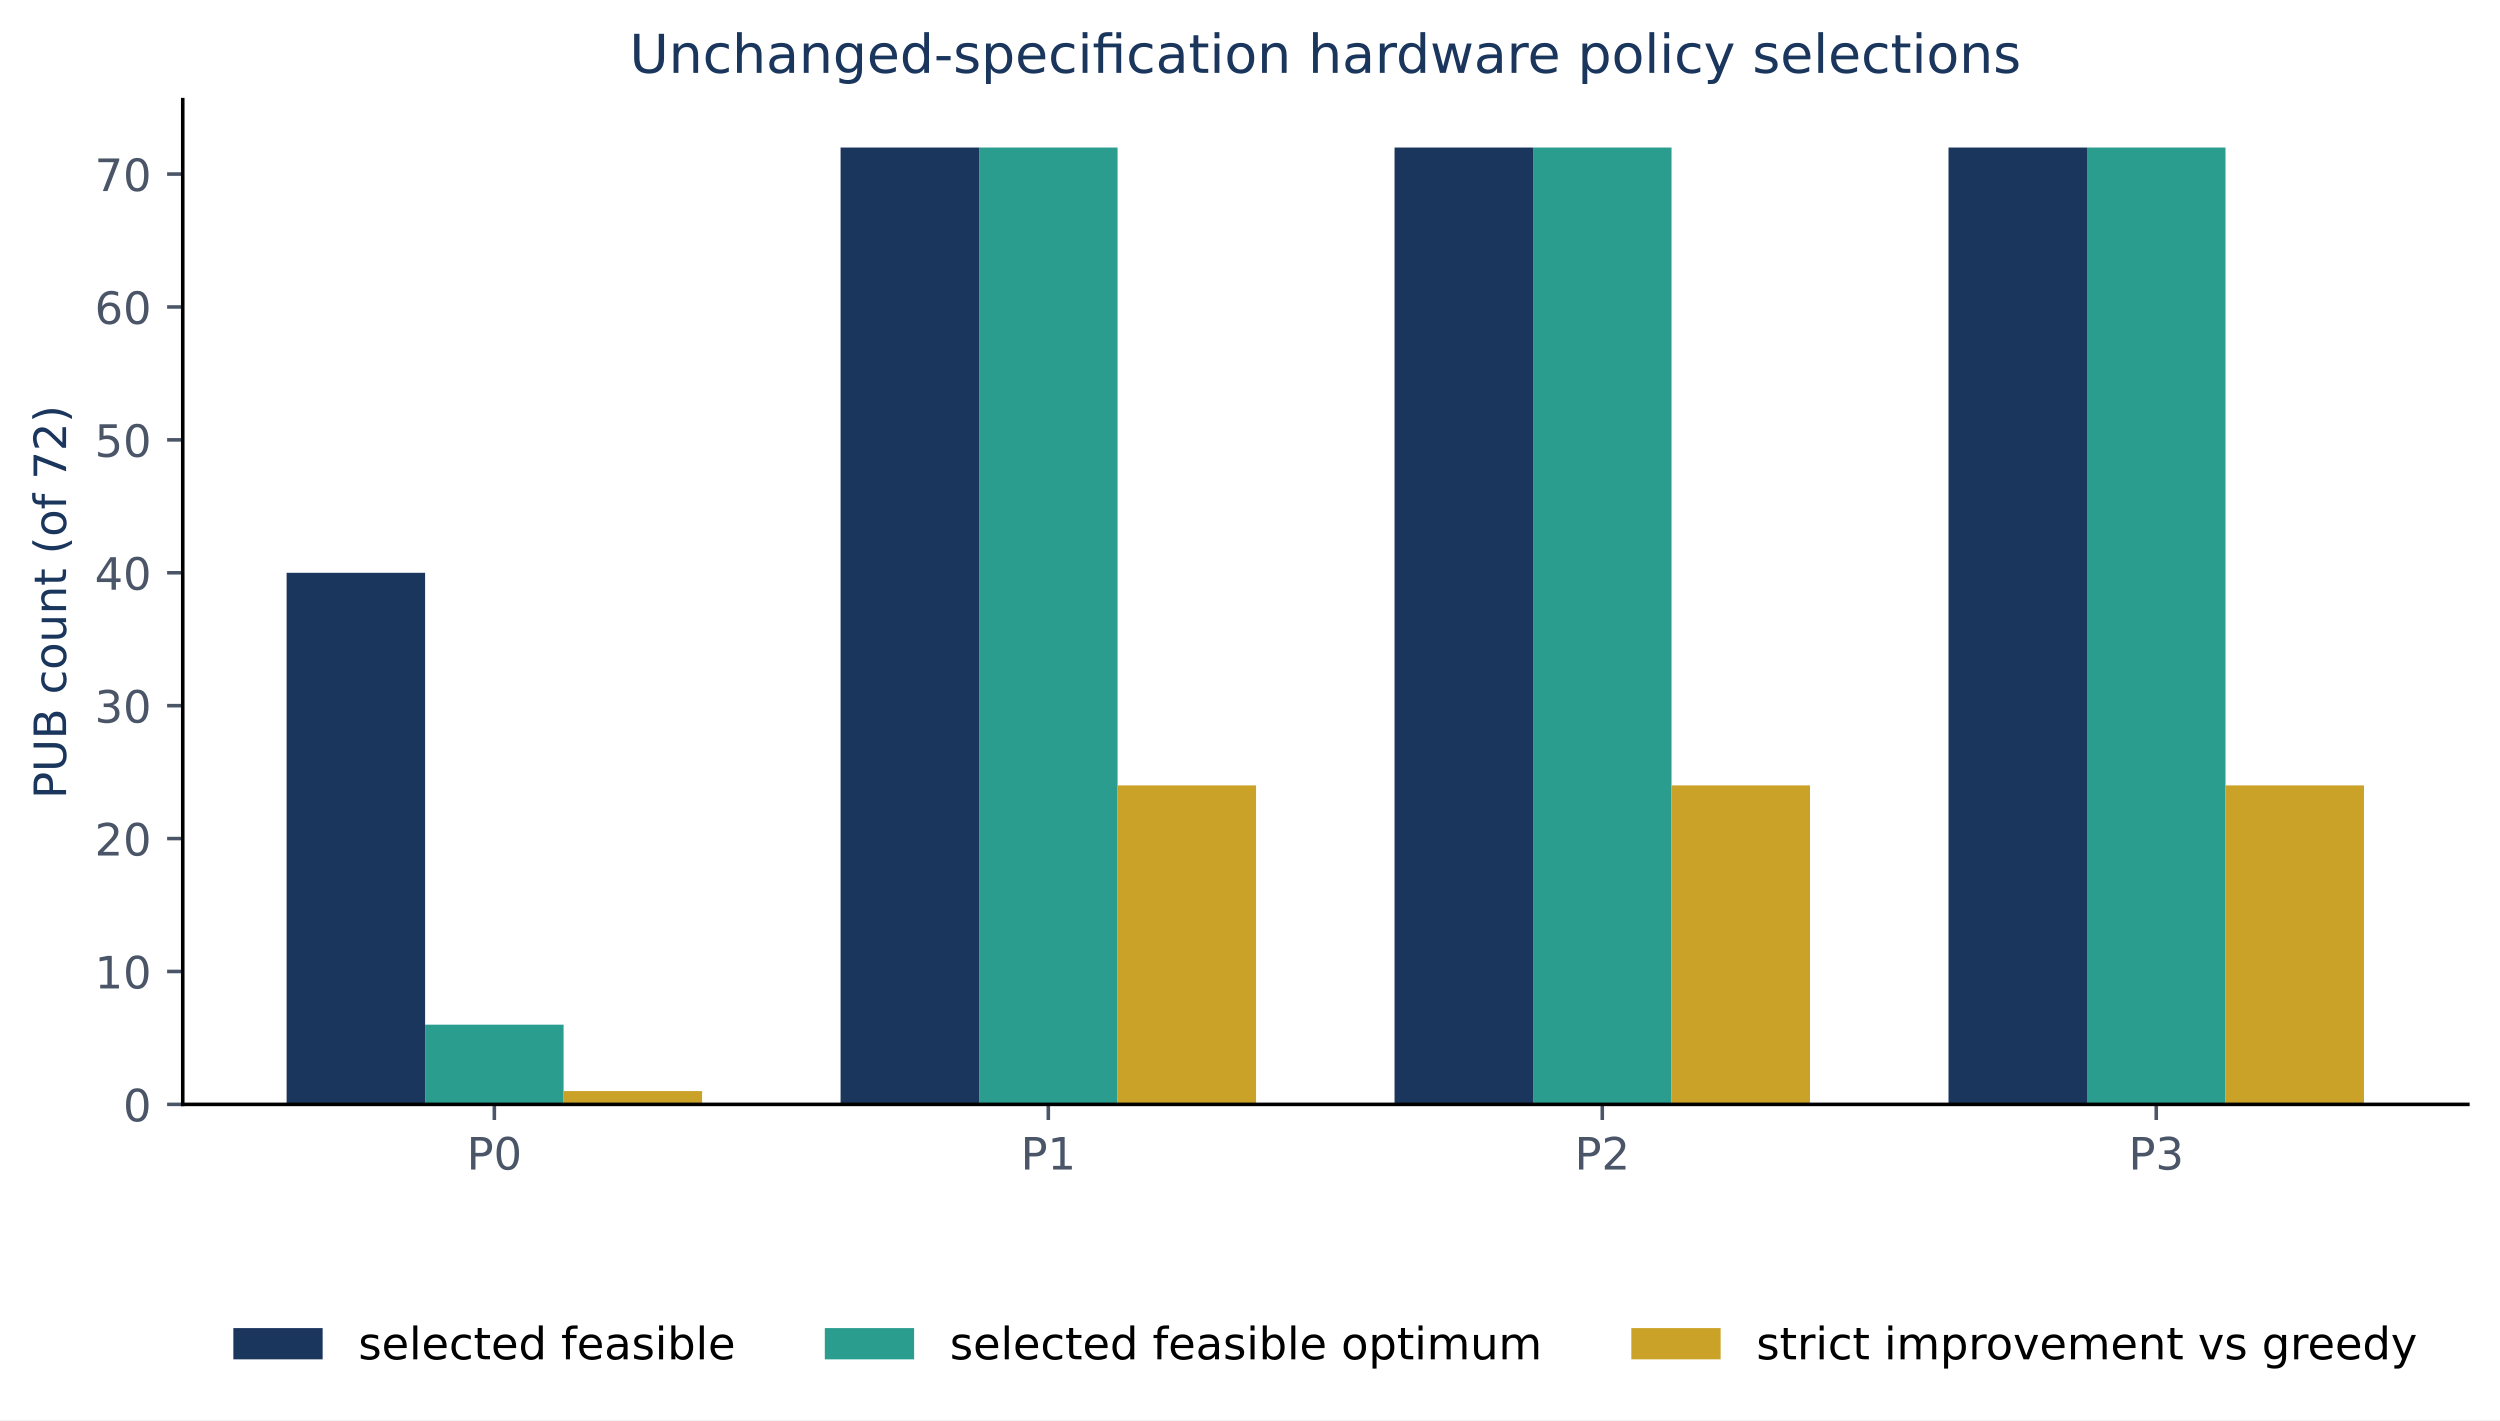
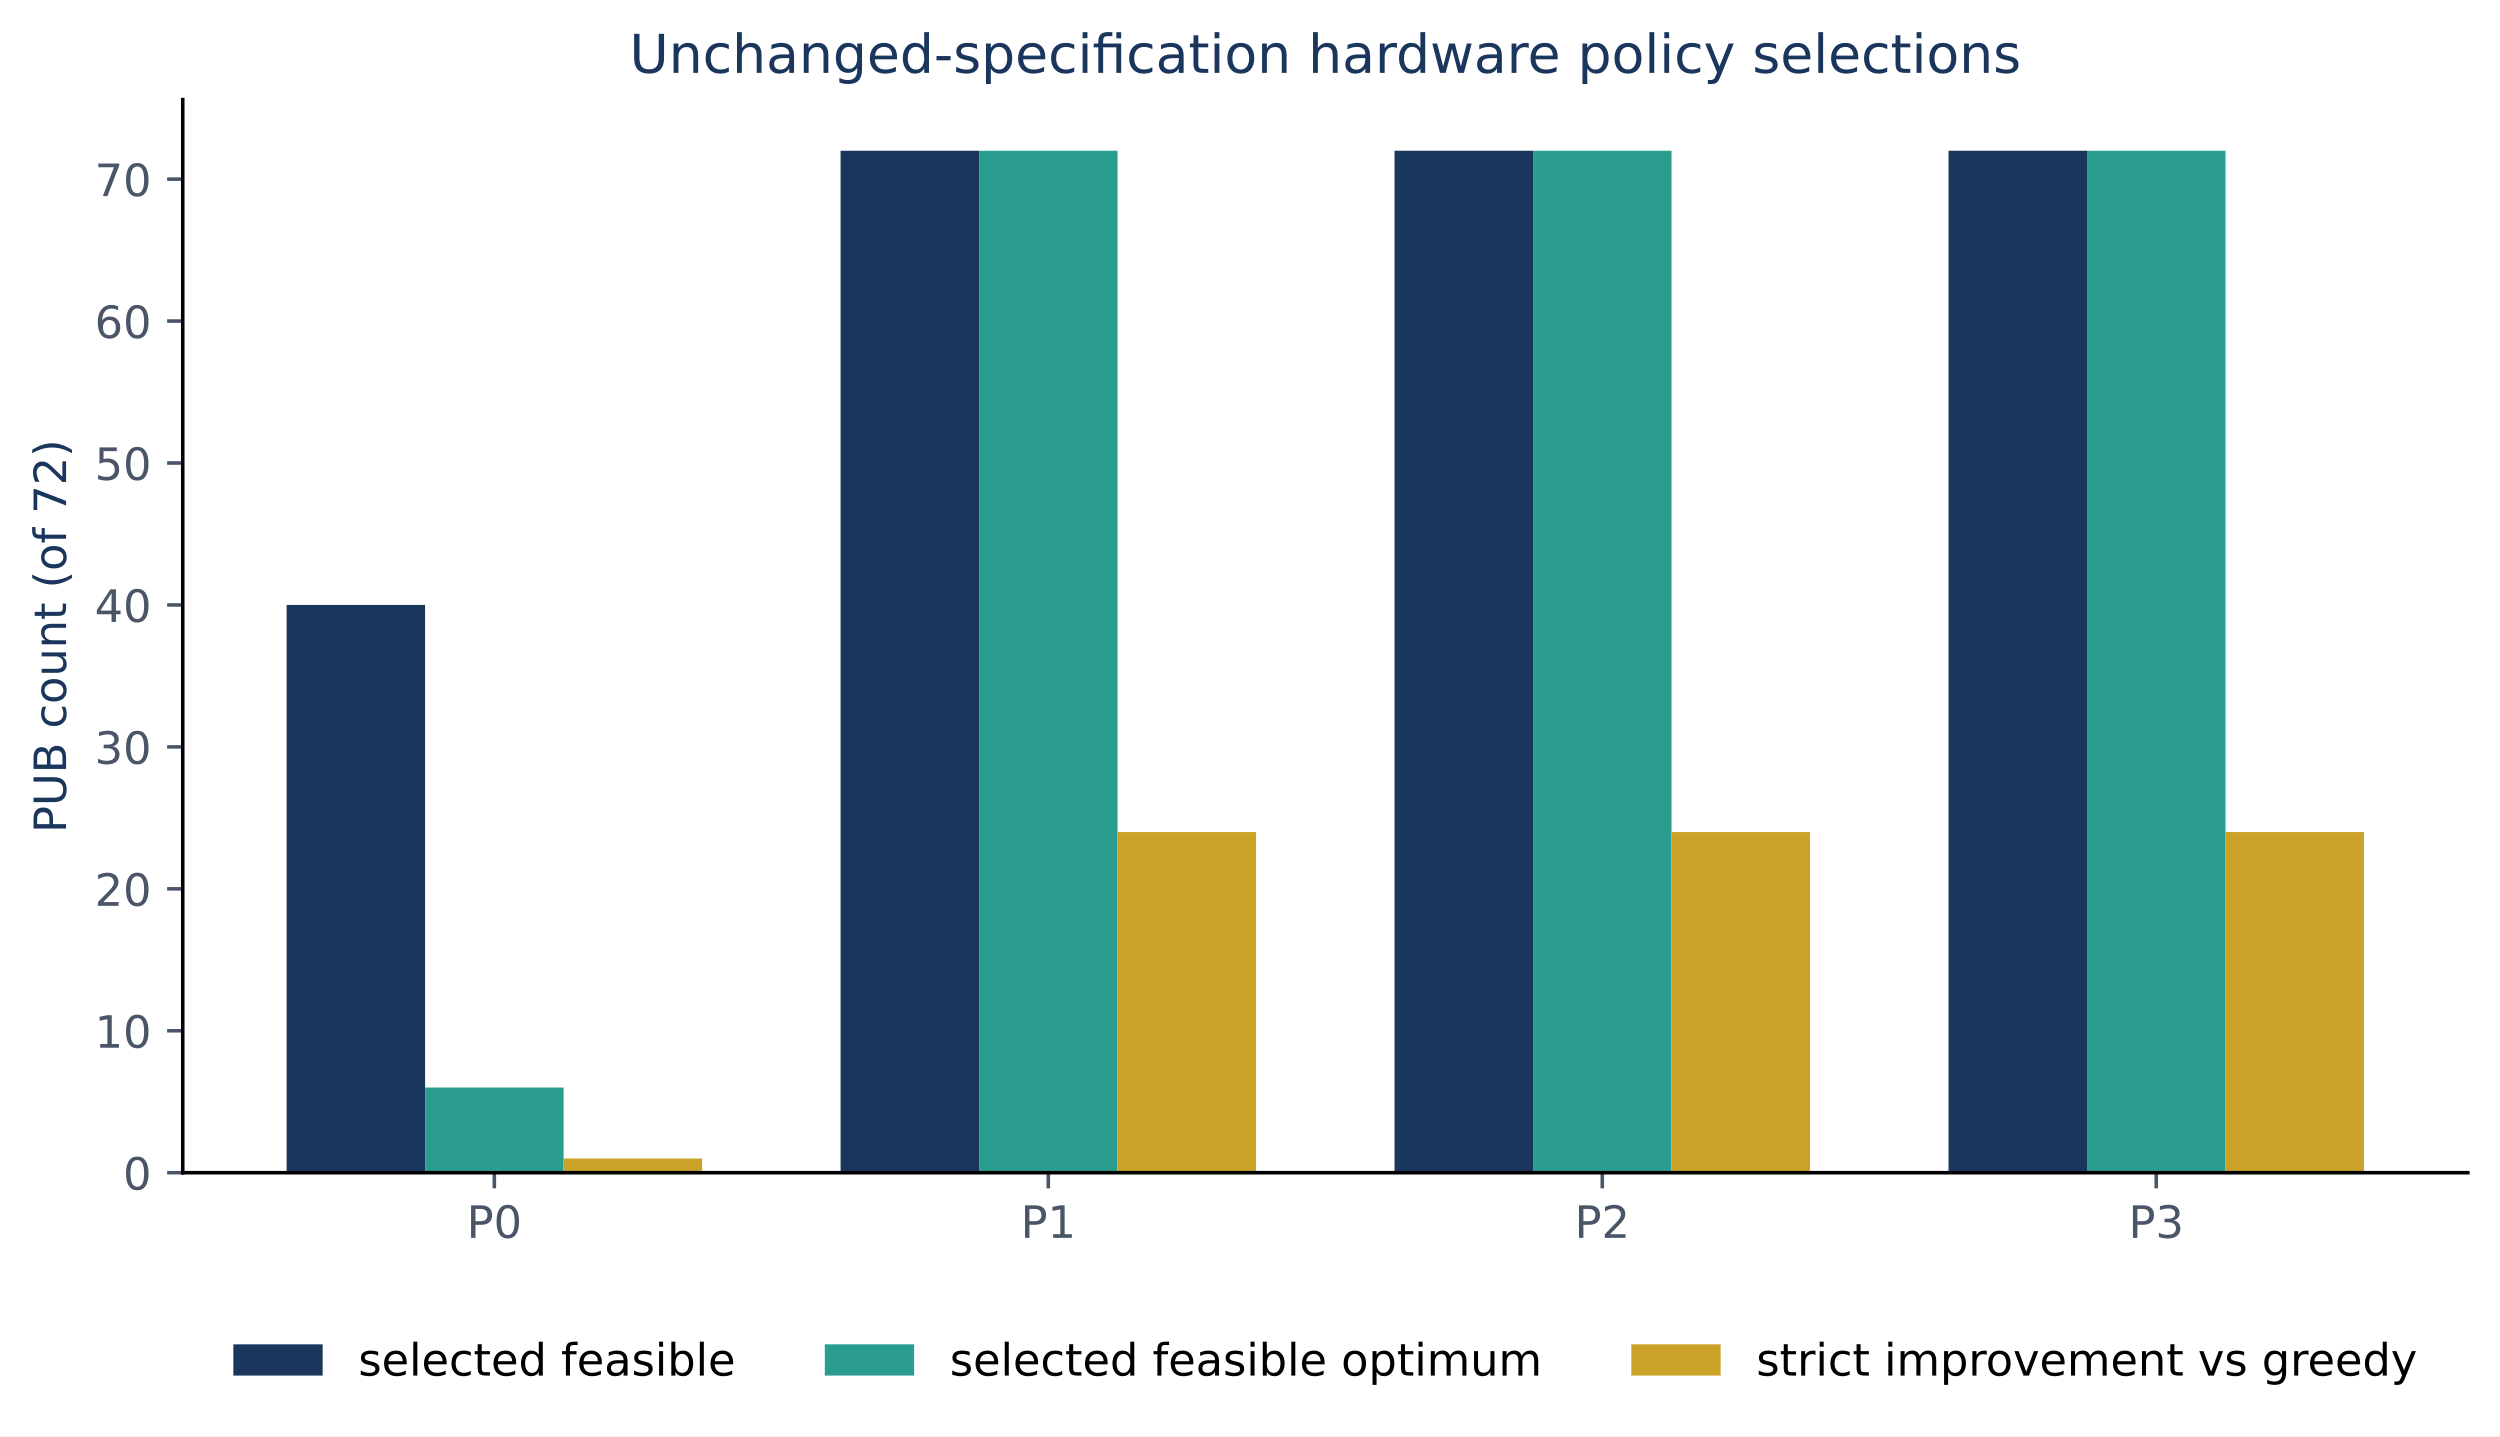
- <svg xmlns="http://www.w3.org/2000/svg" xmlns:xlink="http://www.w3.org/1999/xlink" width="559.888pt" height="318.035pt" viewBox="0 0 559.888 318.035" version="1.1">
+ <svg xmlns="http://www.w3.org/2000/svg" xmlns:xlink="http://www.w3.org/1999/xlink" width="559.888pt" height="321.671pt" viewBox="0 0 559.888 321.671" version="1.1">
  <defs>
    <style type="text/css">*{stroke-linejoin: round; stroke-linecap: butt}</style>
  </defs>
  <g id="figure_1">
    <g id="patch_1">
-       <path d="M 0 318.035  L 559.888 318.035  L 559.888 0  L 0 0  z " style="fill: #ffffff" />
+       <path d="M 0 321.671  L 559.888 321.671  L 559.888 0  L 0 0  z " style="fill: #ffffff" />
    </g>
    <g id="axes_1">
      <g id="patch_2">
-         <path d="M 40.926 247.331  L 552.688 247.331  L 552.688 22.318  L 40.926 22.318  z " style="fill: #ffffff" />
+         <path d="M 40.926 262.633  L 552.688 262.633  L 552.688 22.318  L 40.926 22.318  z " style="fill: #ffffff" />
      </g>
      <g id="patch_3">
-         <path d="M 64.188 247.331  L 95.204 247.331  L 95.204 128.277  L 64.188 128.277  z " clip-path="url(#p7d7e19bcf9)" style="fill: #1b365d" />
+         <path d="M 64.188 262.633  L 95.204 262.633  L 95.204 135.482  L 64.188 135.482  z " clip-path="url(#p3b3f4ccc1f)" style="fill: #1b365d" />
      </g>
      <g id="patch_4">
-         <path d="M 188.251 247.331  L 219.267 247.331  L 219.267 33.033  L 188.251 33.033  z " clip-path="url(#p7d7e19bcf9)" style="fill: #1b365d" />
+         <path d="M 188.251 262.633  L 219.267 262.633  L 219.267 33.762  L 188.251 33.762  z " clip-path="url(#p3b3f4ccc1f)" style="fill: #1b365d" />
      </g>
      <g id="patch_5">
-         <path d="M 312.315 247.331  L 343.331 247.331  L 343.331 33.033  L 312.315 33.033  z " clip-path="url(#p7d7e19bcf9)" style="fill: #1b365d" />
+         <path d="M 312.315 262.633  L 343.331 262.633  L 343.331 33.762  L 312.315 33.762  z " clip-path="url(#p3b3f4ccc1f)" style="fill: #1b365d" />
      </g>
      <g id="patch_6">
-         <path d="M 436.379 247.331  L 467.395 247.331  L 467.395 33.033  L 436.379 33.033  z " clip-path="url(#p7d7e19bcf9)" style="fill: #1b365d" />
+         <path d="M 436.379 262.633  L 467.395 262.633  L 467.395 33.762  L 436.379 33.762  z " clip-path="url(#p3b3f4ccc1f)" style="fill: #1b365d" />
      </g>
      <g id="patch_7">
-         <path d="M 95.204 247.331  L 126.22 247.331  L 126.22 229.473  L 95.204 229.473  z " clip-path="url(#p7d7e19bcf9)" style="fill: #2a9d8f" />
+         <path d="M 95.204 262.633  L 126.22 262.633  L 126.22 243.56  L 95.204 243.56  z " clip-path="url(#p3b3f4ccc1f)" style="fill: #2a9d8f" />
      </g>
      <g id="patch_8">
-         <path d="M 219.267 247.331  L 250.283 247.331  L 250.283 33.033  L 219.267 33.033  z " clip-path="url(#p7d7e19bcf9)" style="fill: #2a9d8f" />
+         <path d="M 219.267 262.633  L 250.283 262.633  L 250.283 33.762  L 219.267 33.762  z " clip-path="url(#p3b3f4ccc1f)" style="fill: #2a9d8f" />
      </g>
      <g id="patch_9">
-         <path d="M 343.331 247.331  L 374.347 247.331  L 374.347 33.033  L 343.331 33.033  z " clip-path="url(#p7d7e19bcf9)" style="fill: #2a9d8f" />
+         <path d="M 343.331 262.633  L 374.347 262.633  L 374.347 33.762  L 343.331 33.762  z " clip-path="url(#p3b3f4ccc1f)" style="fill: #2a9d8f" />
      </g>
      <g id="patch_10">
-         <path d="M 467.395 247.331  L 498.411 247.331  L 498.411 33.033  L 467.395 33.033  z " clip-path="url(#p7d7e19bcf9)" style="fill: #2a9d8f" />
+         <path d="M 467.395 262.633  L 498.411 262.633  L 498.411 33.762  L 467.395 33.762  z " clip-path="url(#p3b3f4ccc1f)" style="fill: #2a9d8f" />
      </g>
      <g id="patch_11">
-         <path d="M 126.22 247.331  L 157.235 247.331  L 157.235 244.355  L 126.22 244.355  z " clip-path="url(#p7d7e19bcf9)" style="fill: #c9a227" />
+         <path d="M 126.22 262.633  L 157.235 262.633  L 157.235 259.454  L 126.22 259.454  z " clip-path="url(#p3b3f4ccc1f)" style="fill: #c9a227" />
      </g>
      <g id="patch_12">
-         <path d="M 250.283 247.331  L 281.299 247.331  L 281.299 175.899  L 250.283 175.899  z " clip-path="url(#p7d7e19bcf9)" style="fill: #c9a227" />
+         <path d="M 250.283 262.633  L 281.299 262.633  L 281.299 186.342  L 250.283 186.342  z " clip-path="url(#p3b3f4ccc1f)" style="fill: #c9a227" />
      </g>
      <g id="patch_13">
-         <path d="M 374.347 247.331  L 405.363 247.331  L 405.363 175.899  L 374.347 175.899  z " clip-path="url(#p7d7e19bcf9)" style="fill: #c9a227" />
+         <path d="M 374.347 262.633  L 405.363 262.633  L 405.363 186.342  L 374.347 186.342  z " clip-path="url(#p3b3f4ccc1f)" style="fill: #c9a227" />
      </g>
      <g id="patch_14">
-         <path d="M 498.411 247.331  L 529.426 247.331  L 529.426 175.899  L 498.411 175.899  z " clip-path="url(#p7d7e19bcf9)" style="fill: #c9a227" />
+         <path d="M 498.411 262.633  L 529.426 262.633  L 529.426 186.342  L 498.411 186.342  z " clip-path="url(#p3b3f4ccc1f)" style="fill: #c9a227" />
      </g>
      <g id="matplotlib.axis_1">
        <g id="xtick_1">
          <g id="line2d_1">
            <defs>
-               <path id="mb09788976a" d="M 0 0  L 0 3.5  " style="stroke: #4a5568; stroke-width: 0.8" />
-             </defs>
-             <g>
-               <use xlink:href="#mb09788976a" x="110.712" y="247.331" style="fill: #4a5568; stroke: #4a5568; stroke-width: 0.8" />
+               <path id="m4dfb97883f" d="M 0 0  L 0 3.5  " style="stroke: #4a5568; stroke-width: 0.8" />
+             </defs>
+             <g>
+               <use xlink:href="#m4dfb97883f" x="110.712" y="262.633" style="fill: #4a5568; stroke: #4a5568; stroke-width: 0.8" />
            </g>
          </g>
          <g id="text_1">
-             <g style="fill: #4a5568" transform="translate(104.5155 261.9291) scale(0.1 -0.1)">
+             <g style="fill: #4a5568" transform="translate(104.5155 277.2306) scale(0.1 -0.1)">
              <defs>
                <path id="DejaVuSans-33" d="M 1259 4147  L 1259 2394  L 2053 2394  Q 2494 2394 2734 2622  Q 2975 2850 2975 3272  Q 2975 3691 2734 3919  Q 2494 4147 2053 4147  L 1259 4147  z M 628 4666  L 2053 4666  Q 2838 4666 3239 4311  Q 3641 3956 3641 3272  Q 3641 2581 3239 2228  Q 2838 1875 2053 1875  L 1259 1875  L 1259 0  L 628 0  L 628 4666  z " transform="scale(0.015625)" />
                <path id="DejaVuSans-13" d="M 2034 4250  Q 1547 4250 1301 3770  Q 1056 3291 1056 2328  Q 1056 1369 1301 889  Q 1547 409 2034 409  Q 2525 409 2770 889  Q 3016 1369 3016 2328  Q 3016 3291 2770 3770  Q 2525 4250 2034 4250  z M 2034 4750  Q 2819 4750 3233 4129  Q 3647 3509 3647 2328  Q 3647 1150 3233 529  Q 2819 -91 2034 -91  Q 1250 -91 836 529  Q 422 1150 422 2328  Q 422 3509 836 4129  Q 1250 4750 2034 4750  z " transform="scale(0.015625)" />
              </defs>
              <use xlink:href="#DejaVuSans-33" />
              <use xlink:href="#DejaVuSans-13" transform="translate(60.29688 0)" />
            </g>
          </g>
        </g>
        <g id="xtick_2">
          <g id="line2d_2">
            <g>
-               <use xlink:href="#mb09788976a" x="234.775" y="247.331" style="fill: #4a5568; stroke: #4a5568; stroke-width: 0.8" />
+               <use xlink:href="#m4dfb97883f" x="234.775" y="262.633" style="fill: #4a5568; stroke: #4a5568; stroke-width: 0.8" />
            </g>
          </g>
          <g id="text_2">
-             <g style="fill: #4a5568" transform="translate(228.5792 261.9291) scale(0.1 -0.1)">
+             <g style="fill: #4a5568" transform="translate(228.5792 277.2306) scale(0.1 -0.1)">
              <defs>
                <path id="DejaVuSans-14" d="M 794 531  L 1825 531  L 1825 4091  L 703 3866  L 703 4441  L 1819 4666  L 2450 4666  L 2450 531  L 3481 531  L 3481 0  L 794 0  L 794 531  z " transform="scale(0.015625)" />
              </defs>
              <use xlink:href="#DejaVuSans-33" />
              <use xlink:href="#DejaVuSans-14" transform="translate(60.29688 0)" />
            </g>
          </g>
        </g>
        <g id="xtick_3">
          <g id="line2d_3">
            <g>
-               <use xlink:href="#mb09788976a" x="358.839" y="247.331" style="fill: #4a5568; stroke: #4a5568; stroke-width: 0.8" />
+               <use xlink:href="#m4dfb97883f" x="358.839" y="262.633" style="fill: #4a5568; stroke: #4a5568; stroke-width: 0.8" />
            </g>
          </g>
          <g id="text_3">
-             <g style="fill: #4a5568" transform="translate(352.6429 261.9291) scale(0.1 -0.1)">
+             <g style="fill: #4a5568" transform="translate(352.6429 277.2306) scale(0.1 -0.1)">
              <defs>
                <path id="DejaVuSans-15" d="M 1228 531  L 3431 531  L 3431 0  L 469 0  L 469 531  Q 828 903 1448 1529  Q 2069 2156 2228 2338  Q 2531 2678 2651 2914  Q 2772 3150 2772 3378  Q 2772 3750 2511 3984  Q 2250 4219 1831 4219  Q 1534 4219 1204 4116  Q 875 4013 500 3803  L 500 4441  Q 881 4594 1212 4672  Q 1544 4750 1819 4750  Q 2544 4750 2975 4387  Q 3406 4025 3406 3419  Q 3406 3131 3298 2873  Q 3191 2616 2906 2266  Q 2828 2175 2409 1742  Q 1991 1309 1228 531  z " transform="scale(0.015625)" />
              </defs>
              <use xlink:href="#DejaVuSans-33" />
              <use xlink:href="#DejaVuSans-15" transform="translate(60.29688 0)" />
            </g>
          </g>
        </g>
        <g id="xtick_4">
          <g id="line2d_4">
            <g>
-               <use xlink:href="#mb09788976a" x="482.903" y="247.331" style="fill: #4a5568; stroke: #4a5568; stroke-width: 0.8" />
+               <use xlink:href="#m4dfb97883f" x="482.903" y="262.633" style="fill: #4a5568; stroke: #4a5568; stroke-width: 0.8" />
            </g>
          </g>
          <g id="text_4">
-             <g style="fill: #4a5568" transform="translate(476.7065 261.9291) scale(0.1 -0.1)">
+             <g style="fill: #4a5568" transform="translate(476.7065 277.2306) scale(0.1 -0.1)">
              <defs>
                <path id="DejaVuSans-16" d="M 2597 2516  Q 3050 2419 3304 2112  Q 3559 1806 3559 1356  Q 3559 666 3084 287  Q 2609 -91 1734 -91  Q 1441 -91 1130 -33  Q 819 25 488 141  L 488 750  Q 750 597 1062 519  Q 1375 441 1716 441  Q 2309 441 2620 675  Q 2931 909 2931 1356  Q 2931 1769 2642 2001  Q 2353 2234 1838 2234  L 1294 2234  L 1294 2753  L 1863 2753  Q 2328 2753 2575 2939  Q 2822 3125 2822 3475  Q 2822 3834 2567 4026  Q 2313 4219 1838 4219  Q 1578 4219 1281 4162  Q 984 4106 628 3988  L 628 4550  Q 988 4650 1302 4700  Q 1616 4750 1894 4750  Q 2613 4750 3031 4423  Q 3450 4097 3450 3541  Q 3450 3153 3228 2886  Q 3006 2619 2597 2516  z " transform="scale(0.015625)" />
              </defs>
              <use xlink:href="#DejaVuSans-33" />
              <use xlink:href="#DejaVuSans-16" transform="translate(60.29688 0)" />
            </g>
          </g>
        </g>
      </g>
      <g id="matplotlib.axis_2">
        <g id="ytick_1">
          <g id="line2d_5">
            <defs>
-               <path id="m27773d54d7" d="M 0 0  L -3.5 0  " style="stroke: #4a5568; stroke-width: 0.8" />
-             </defs>
-             <g>
-               <use xlink:href="#m27773d54d7" x="40.926" y="247.331" style="fill: #4a5568; stroke: #4a5568; stroke-width: 0.8" />
+               <path id="m5e5b167512" d="M 0 0  L -3.5 0  " style="stroke: #4a5568; stroke-width: 0.8" />
+             </defs>
+             <g>
+               <use xlink:href="#m5e5b167512" x="40.926" y="262.633" style="fill: #4a5568; stroke: #4a5568; stroke-width: 0.8" />
            </g>
          </g>
          <g id="text_5">
-             <g style="fill: #4a5568" transform="translate(27.56328 251.1303) scale(0.1 -0.1)">
+             <g style="fill: #4a5568" transform="translate(27.56328 266.4317) scale(0.1 -0.1)">
              <use xlink:href="#DejaVuSans-13" />
            </g>
          </g>
        </g>
        <g id="ytick_2">
          <g id="line2d_6">
            <g>
-               <use xlink:href="#m27773d54d7" x="40.926" y="217.568" style="fill: #4a5568; stroke: #4a5568; stroke-width: 0.8" />
+               <use xlink:href="#m5e5b167512" x="40.926" y="230.845" style="fill: #4a5568; stroke: #4a5568; stroke-width: 0.8" />
            </g>
          </g>
          <g id="text_6">
-             <g style="fill: #4a5568" transform="translate(21.20078 221.3666) scale(0.1 -0.1)">
+             <g style="fill: #4a5568" transform="translate(21.20078 234.6441) scale(0.1 -0.1)">
              <use xlink:href="#DejaVuSans-14" />
              <use xlink:href="#DejaVuSans-13" transform="translate(63.625 0)" />
            </g>
          </g>
        </g>
        <g id="ytick_3">
          <g id="line2d_7">
            <g>
-               <use xlink:href="#m27773d54d7" x="40.926" y="187.804" style="fill: #4a5568; stroke: #4a5568; stroke-width: 0.8" />
+               <use xlink:href="#m5e5b167512" x="40.926" y="199.058" style="fill: #4a5568; stroke: #4a5568; stroke-width: 0.8" />
            </g>
          </g>
          <g id="text_7">
-             <g style="fill: #4a5568" transform="translate(21.20078 191.603) scale(0.1 -0.1)">
+             <g style="fill: #4a5568" transform="translate(21.20078 202.8564) scale(0.1 -0.1)">
              <use xlink:href="#DejaVuSans-15" />
              <use xlink:href="#DejaVuSans-13" transform="translate(63.625 0)" />
            </g>
          </g>
        </g>
        <g id="ytick_4">
          <g id="line2d_8">
            <g>
-               <use xlink:href="#m27773d54d7" x="40.926" y="158.04" style="fill: #4a5568; stroke: #4a5568; stroke-width: 0.8" />
+               <use xlink:href="#m5e5b167512" x="40.926" y="167.27" style="fill: #4a5568; stroke: #4a5568; stroke-width: 0.8" />
            </g>
          </g>
          <g id="text_8">
-             <g style="fill: #4a5568" transform="translate(21.20078 161.8393) scale(0.1 -0.1)">
+             <g style="fill: #4a5568" transform="translate(21.20078 171.0687) scale(0.1 -0.1)">
              <use xlink:href="#DejaVuSans-16" />
              <use xlink:href="#DejaVuSans-13" transform="translate(63.625 0)" />
            </g>
          </g>
        </g>
        <g id="ytick_5">
          <g id="line2d_9">
            <g>
-               <use xlink:href="#m27773d54d7" x="40.926" y="128.277" style="fill: #4a5568; stroke: #4a5568; stroke-width: 0.8" />
+               <use xlink:href="#m5e5b167512" x="40.926" y="135.482" style="fill: #4a5568; stroke: #4a5568; stroke-width: 0.8" />
            </g>
          </g>
          <g id="text_9">
-             <g style="fill: #4a5568" transform="translate(21.20078 132.0756) scale(0.1 -0.1)">
+             <g style="fill: #4a5568" transform="translate(21.20078 139.2811) scale(0.1 -0.1)">
              <defs>
                <path id="DejaVuSans-17" d="M 2419 4116  L 825 1625  L 2419 1625  L 2419 4116  z M 2253 4666  L 3047 4666  L 3047 1625  L 3713 1625  L 3713 1100  L 3047 1100  L 3047 0  L 2419 0  L 2419 1100  L 313 1100  L 313 1709  L 2253 4666  z " transform="scale(0.015625)" />
              </defs>
              <use xlink:href="#DejaVuSans-17" />
              <use xlink:href="#DejaVuSans-13" transform="translate(63.625 0)" />
            </g>
          </g>
        </g>
        <g id="ytick_6">
          <g id="line2d_10">
            <g>
-               <use xlink:href="#m27773d54d7" x="40.926" y="98.513" style="fill: #4a5568; stroke: #4a5568; stroke-width: 0.8" />
+               <use xlink:href="#m5e5b167512" x="40.926" y="103.695" style="fill: #4a5568; stroke: #4a5568; stroke-width: 0.8" />
            </g>
          </g>
          <g id="text_10">
-             <g style="fill: #4a5568" transform="translate(21.20078 102.3119) scale(0.1 -0.1)">
+             <g style="fill: #4a5568" transform="translate(21.20078 107.4934) scale(0.1 -0.1)">
              <defs>
                <path id="DejaVuSans-18" d="M 691 4666  L 3169 4666  L 3169 4134  L 1269 4134  L 1269 2991  Q 1406 3038 1543 3061  Q 1681 3084 1819 3084  Q 2600 3084 3056 2656  Q 3513 2228 3513 1497  Q 3513 744 3044 326  Q 2575 -91 1722 -91  Q 1428 -91 1123 -41  Q 819 9 494 109  L 494 744  Q 775 591 1075 516  Q 1375 441 1709 441  Q 2250 441 2565 725  Q 2881 1009 2881 1497  Q 2881 1984 2565 2268  Q 2250 2553 1709 2553  Q 1456 2553 1204 2497  Q 953 2441 691 2322  L 691 4666  z " transform="scale(0.015625)" />
              </defs>
              <use xlink:href="#DejaVuSans-18" />
              <use xlink:href="#DejaVuSans-13" transform="translate(63.625 0)" />
            </g>
          </g>
        </g>
        <g id="ytick_7">
          <g id="line2d_11">
            <g>
-               <use xlink:href="#m27773d54d7" x="40.926" y="68.749" style="fill: #4a5568; stroke: #4a5568; stroke-width: 0.8" />
+               <use xlink:href="#m5e5b167512" x="40.926" y="71.907" style="fill: #4a5568; stroke: #4a5568; stroke-width: 0.8" />
            </g>
          </g>
          <g id="text_11">
-             <g style="fill: #4a5568" transform="translate(21.20078 72.54828) scale(0.1 -0.1)">
+             <g style="fill: #4a5568" transform="translate(21.20078 75.70572) scale(0.1 -0.1)">
              <defs>
                <path id="DejaVuSans-19" d="M 2113 2584  Q 1688 2584 1439 2293  Q 1191 2003 1191 1497  Q 1191 994 1439 701  Q 1688 409 2113 409  Q 2538 409 2786 701  Q 3034 994 3034 1497  Q 3034 2003 2786 2293  Q 2538 2584 2113 2584  z M 3366 4563  L 3366 3988  Q 3128 4100 2886 4159  Q 2644 4219 2406 4219  Q 1781 4219 1451 3797  Q 1122 3375 1075 2522  Q 1259 2794 1537 2939  Q 1816 3084 2150 3084  Q 2853 3084 3261 2657  Q 3669 2231 3669 1497  Q 3669 778 3244 343  Q 2819 -91 2113 -91  Q 1303 -91 875 529  Q 447 1150 447 2328  Q 447 3434 972 4092  Q 1497 4750 2381 4750  Q 2619 4750 2861 4703  Q 3103 4656 3366 4563  z " transform="scale(0.015625)" />
              </defs>
              <use xlink:href="#DejaVuSans-19" />
              <use xlink:href="#DejaVuSans-13" transform="translate(63.625 0)" />
            </g>
          </g>
        </g>
        <g id="ytick_8">
          <g id="line2d_12">
            <g>
-               <use xlink:href="#m27773d54d7" x="40.926" y="38.986" style="fill: #4a5568; stroke: #4a5568; stroke-width: 0.8" />
+               <use xlink:href="#m5e5b167512" x="40.926" y="40.119" style="fill: #4a5568; stroke: #4a5568; stroke-width: 0.8" />
            </g>
          </g>
          <g id="text_12">
-             <g style="fill: #4a5568" transform="translate(21.20078 42.78461) scale(0.1 -0.1)">
+             <g style="fill: #4a5568" transform="translate(21.20078 43.91805) scale(0.1 -0.1)">
              <defs>
                <path id="DejaVuSans-1a" d="M 525 4666  L 3525 4666  L 3525 4397  L 1831 0  L 1172 0  L 2766 4134  L 525 4134  L 525 4666  z " transform="scale(0.015625)" />
              </defs>
              <use xlink:href="#DejaVuSans-1a" />
              <use xlink:href="#DejaVuSans-13" transform="translate(63.625 0)" />
            </g>
          </g>
        </g>
        <g id="text_13">
-           <g style="fill: #1b365d" transform="translate(14.79844 178.8865) rotate(-90) scale(0.1 -0.1)">
+           <g style="fill: #1b365d" transform="translate(14.79844 186.5372) rotate(-90) scale(0.1 -0.1)">
            <defs>
              <path id="DejaVuSans-38" d="M 556 4666  L 1191 4666  L 1191 1831  Q 1191 1081 1462 751  Q 1734 422 2344 422  Q 2950 422 3222 751  Q 3494 1081 3494 1831  L 3494 4666  L 4128 4666  L 4128 1753  Q 4128 841 3676 375  Q 3225 -91 2344 -91  Q 1459 -91 1007 375  Q 556 841 556 1753  L 556 4666  z " transform="scale(0.015625)" />
              <path id="DejaVuSans-25" d="M 1259 2228  L 1259 519  L 2272 519  Q 2781 519 3026 730  Q 3272 941 3272 1375  Q 3272 1813 3026 2020  Q 2781 2228 2272 2228  L 1259 2228  z M 1259 4147  L 1259 2741  L 2194 2741  Q 2656 2741 2882 2914  Q 3109 3088 3109 3444  Q 3109 3797 2882 3972  Q 2656 4147 2194 4147  L 1259 4147  z M 628 4666  L 2241 4666  Q 2963 4666 3353 4366  Q 3744 4066 3744 3513  Q 3744 3084 3544 2831  Q 3344 2578 2956 2516  Q 3422 2416 3680 2098  Q 3938 1781 3938 1306  Q 3938 681 3513 340  Q 3088 0 2303 0  L 628 0  L 628 4666  z " transform="scale(0.015625)" />
              <path id="DejaVuSans-3" transform="scale(0.015625)" />
              <path id="DejaVuSans-46" d="M 3122 3366  L 3122 2828  Q 2878 2963 2633 3030  Q 2388 3097 2138 3097  Q 1578 3097 1268 2742  Q 959 2388 959 1747  Q 959 1106 1268 751  Q 1578 397 2138 397  Q 2388 397 2633 464  Q 2878 531 3122 666  L 3122 134  Q 2881 22 2623 -34  Q 2366 -91 2075 -91  Q 1284 -91 818 406  Q 353 903 353 1747  Q 353 2603 823 3093  Q 1294 3584 2113 3584  Q 2378 3584 2631 3529  Q 2884 3475 3122 3366  z " transform="scale(0.015625)" />
              <path id="DejaVuSans-52" d="M 1959 3097  Q 1497 3097 1228 2736  Q 959 2375 959 1747  Q 959 1119 1226 758  Q 1494 397 1959 397  Q 2419 397 2687 759  Q 2956 1122 2956 1747  Q 2956 2369 2687 2733  Q 2419 3097 1959 3097  z M 1959 3584  Q 2709 3584 3137 3096  Q 3566 2609 3566 1747  Q 3566 888 3137 398  Q 2709 -91 1959 -91  Q 1206 -91 779 398  Q 353 888 353 1747  Q 353 2609 779 3096  Q 1206 3584 1959 3584  z " transform="scale(0.015625)" />
              <path id="DejaVuSans-58" d="M 544 1381  L 544 3500  L 1119 3500  L 1119 1403  Q 1119 906 1312 657  Q 1506 409 1894 409  Q 2359 409 2629 706  Q 2900 1003 2900 1516  L 2900 3500  L 3475 3500  L 3475 0  L 2900 0  L 2900 538  Q 2691 219 2414 64  Q 2138 -91 1772 -91  Q 1169 -91 856 284  Q 544 659 544 1381  z M 1991 3584  L 1991 3584  z " transform="scale(0.015625)" />
              <path id="DejaVuSans-51" d="M 3513 2113  L 3513 0  L 2938 0  L 2938 2094  Q 2938 2591 2744 2837  Q 2550 3084 2163 3084  Q 1697 3084 1428 2787  Q 1159 2491 1159 1978  L 1159 0  L 581 0  L 581 3500  L 1159 3500  L 1159 2956  Q 1366 3272 1645 3428  Q 1925 3584 2291 3584  Q 2894 3584 3203 3211  Q 3513 2838 3513 2113  z " transform="scale(0.015625)" />
              <path id="DejaVuSans-57" d="M 1172 4494  L 1172 3500  L 2356 3500  L 2356 3053  L 1172 3053  L 1172 1153  Q 1172 725 1289 603  Q 1406 481 1766 481  L 2356 481  L 2356 0  L 1766 0  Q 1100 0 847 248  Q 594 497 594 1153  L 594 3053  L 172 3053  L 172 3500  L 594 3500  L 594 4494  L 1172 4494  z " transform="scale(0.015625)" />
              <path id="DejaVuSans-b" d="M 1984 4856  Q 1566 4138 1362 3434  Q 1159 2731 1159 2009  Q 1159 1288 1364 580  Q 1569 -128 1984 -844  L 1484 -844  Q 1016 -109 783 600  Q 550 1309 550 2009  Q 550 2706 781 3412  Q 1013 4119 1484 4856  L 1984 4856  z " transform="scale(0.015625)" />
              <path id="DejaVuSans-49" d="M 2375 4863  L 2375 4384  L 1825 4384  Q 1516 4384 1395 4259  Q 1275 4134 1275 3809  L 1275 3500  L 2222 3500  L 2222 3053  L 1275 3053  L 1275 0  L 697 0  L 697 3053  L 147 3053  L 147 3500  L 697 3500  L 697 3744  Q 697 4328 969 4595  Q 1241 4863 1831 4863  L 2375 4863  z " transform="scale(0.015625)" />
              <path id="DejaVuSans-c" d="M 513 4856  L 1013 4856  Q 1481 4119 1714 3412  Q 1947 2706 1947 2009  Q 1947 1309 1714 600  Q 1481 -109 1013 -844  L 513 -844  Q 928 -128 1133 580  Q 1338 1288 1338 2009  Q 1338 2731 1133 3434  Q 928 4138 513 4856  z " transform="scale(0.015625)" />
            </defs>
            <use xlink:href="#DejaVuSans-33" />
            <use xlink:href="#DejaVuSans-38" transform="translate(60.29688 0)" />
            <use xlink:href="#DejaVuSans-25" transform="translate(133.4844 0)" />
            <use xlink:href="#DejaVuSans-3" transform="translate(202.0938 0)" />
            <use xlink:href="#DejaVuSans-46" transform="translate(233.875 0)" />
            <use xlink:href="#DejaVuSans-52" transform="translate(288.8594 0)" />
            <use xlink:href="#DejaVuSans-58" transform="translate(350.0469 0)" />
            <use xlink:href="#DejaVuSans-51" transform="translate(413.4219 0)" />
            <use xlink:href="#DejaVuSans-57" transform="translate(476.7969 0)" />
            <use xlink:href="#DejaVuSans-3" transform="translate(516 0)" />
            <use xlink:href="#DejaVuSans-b" transform="translate(547.7812 0)" />
            <use xlink:href="#DejaVuSans-52" transform="translate(586.7969 0)" />
            <use xlink:href="#DejaVuSans-49" transform="translate(647.9844 0)" />
            <use xlink:href="#DejaVuSans-3" transform="translate(683.1875 0)" />
            <use xlink:href="#DejaVuSans-1a" transform="translate(714.9688 0)" />
            <use xlink:href="#DejaVuSans-15" transform="translate(778.5938 0)" />
            <use xlink:href="#DejaVuSans-c" transform="translate(842.2188 0)" />
          </g>
        </g>
      </g>
      <g id="patch_15">
-         <path d="M 40.926 247.331  L 40.926 22.318  " style="fill: none; stroke: #000000; stroke-width: 0.8; stroke-linejoin: miter; stroke-linecap: square" />
+         <path d="M 40.926 262.633  L 40.926 22.318  " style="fill: none; stroke: #000000; stroke-width: 0.8; stroke-linejoin: miter; stroke-linecap: square" />
      </g>
      <g id="patch_16">
-         <path d="M 40.926 247.331  L 552.688 247.331  " style="fill: none; stroke: #000000; stroke-width: 0.8; stroke-linejoin: miter; stroke-linecap: square" />
+         <path d="M 40.926 262.633  L 552.688 262.633  " style="fill: none; stroke: #000000; stroke-width: 0.8; stroke-linejoin: miter; stroke-linecap: square" />
      </g>
      <g id="text_14">
        <g style="fill: #1b365d" transform="translate(140.9787 16.31812) scale(0.12 -0.12)">
          <defs>
            <path id="DejaVuSans-4b" d="M 3513 2113  L 3513 0  L 2938 0  L 2938 2094  Q 2938 2591 2744 2837  Q 2550 3084 2163 3084  Q 1697 3084 1428 2787  Q 1159 2491 1159 1978  L 1159 0  L 581 0  L 581 4863  L 1159 4863  L 1159 2956  Q 1366 3272 1645 3428  Q 1925 3584 2291 3584  Q 2894 3584 3203 3211  Q 3513 2838 3513 2113  z " transform="scale(0.015625)" />
            <path id="DejaVuSans-44" d="M 2194 1759  Q 1497 1759 1228 1600  Q 959 1441 959 1056  Q 959 750 1161 570  Q 1363 391 1709 391  Q 2188 391 2477 730  Q 2766 1069 2766 1631  L 2766 1759  L 2194 1759  z M 3341 1997  L 3341 0  L 2766 0  L 2766 531  Q 2569 213 2275 61  Q 1981 -91 1556 -91  Q 1019 -91 701 211  Q 384 513 384 1019  Q 384 1609 779 1909  Q 1175 2209 1959 2209  L 2766 2209  L 2766 2266  Q 2766 2663 2505 2880  Q 2244 3097 1772 3097  Q 1472 3097 1187 3025  Q 903 2953 641 2809  L 641 3341  Q 956 3463 1253 3523  Q 1550 3584 1831 3584  Q 2591 3584 2966 3190  Q 3341 2797 3341 1997  z " transform="scale(0.015625)" />
            <path id="DejaVuSans-4a" d="M 2906 1791  Q 2906 2416 2648 2759  Q 2391 3103 1925 3103  Q 1463 3103 1205 2759  Q 947 2416 947 1791  Q 947 1169 1205 825  Q 1463 481 1925 481  Q 2391 481 2648 825  Q 2906 1169 2906 1791  z M 3481 434  Q 3481 -459 3084 -895  Q 2688 -1331 1869 -1331  Q 1566 -1331 1297 -1286  Q 1028 -1241 775 -1147  L 775 -588  Q 1028 -725 1275 -790  Q 1522 -856 1778 -856  Q 2344 -856 2625 -561  Q 2906 -266 2906 331  L 2906 616  Q 2728 306 2450 153  Q 2172 0 1784 0  Q 1141 0 747 490  Q 353 981 353 1791  Q 353 2603 747 3093  Q 1141 3584 1784 3584  Q 2172 3584 2450 3431  Q 2728 3278 2906 2969  L 2906 3500  L 3481 3500  L 3481 434  z " transform="scale(0.015625)" />
            <path id="DejaVuSans-48" d="M 3597 1894  L 3597 1613  L 953 1613  Q 991 1019 1311 708  Q 1631 397 2203 397  Q 2534 397 2845 478  Q 3156 559 3463 722  L 3463 178  Q 3153 47 2828 -22  Q 2503 -91 2169 -91  Q 1331 -91 842 396  Q 353 884 353 1716  Q 353 2575 817 3079  Q 1281 3584 2069 3584  Q 2775 3584 3186 3129  Q 3597 2675 3597 1894  z M 3022 2063  Q 3016 2534 2758 2815  Q 2500 3097 2075 3097  Q 1594 3097 1305 2825  Q 1016 2553 972 2059  L 3022 2063  z " transform="scale(0.015625)" />
            <path id="DejaVuSans-47" d="M 2906 2969  L 2906 4863  L 3481 4863  L 3481 0  L 2906 0  L 2906 525  Q 2725 213 2448 61  Q 2172 -91 1784 -91  Q 1150 -91 751 415  Q 353 922 353 1747  Q 353 2572 751 3078  Q 1150 3584 1784 3584  Q 2172 3584 2448 3432  Q 2725 3281 2906 2969  z M 947 1747  Q 947 1113 1208 752  Q 1469 391 1925 391  Q 2381 391 2643 752  Q 2906 1113 2906 1747  Q 2906 2381 2643 2742  Q 2381 3103 1925 3103  Q 1469 3103 1208 2742  Q 947 2381 947 1747  z " transform="scale(0.015625)" />
            <path id="DejaVuSans-10" d="M 313 2009  L 1997 2009  L 1997 1497  L 313 1497  L 313 2009  z " transform="scale(0.015625)" />
            <path id="DejaVuSans-56" d="M 2834 3397  L 2834 2853  Q 2591 2978 2328 3040  Q 2066 3103 1784 3103  Q 1356 3103 1142 2972  Q 928 2841 928 2578  Q 928 2378 1081 2264  Q 1234 2150 1697 2047  L 1894 2003  Q 2506 1872 2764 1633  Q 3022 1394 3022 966  Q 3022 478 2636 193  Q 2250 -91 1575 -91  Q 1294 -91 989 -36  Q 684 19 347 128  L 347 722  Q 666 556 975 473  Q 1284 391 1588 391  Q 1994 391 2212 530  Q 2431 669 2431 922  Q 2431 1156 2273 1281  Q 2116 1406 1581 1522  L 1381 1569  Q 847 1681 609 1914  Q 372 2147 372 2553  Q 372 3047 722 3315  Q 1072 3584 1716 3584  Q 2034 3584 2315 3537  Q 2597 3491 2834 3397  z " transform="scale(0.015625)" />
            <path id="DejaVuSans-53" d="M 1159 525  L 1159 -1331  L 581 -1331  L 581 3500  L 1159 3500  L 1159 2969  Q 1341 3281 1617 3432  Q 1894 3584 2278 3584  Q 2916 3584 3314 3078  Q 3713 2572 3713 1747  Q 3713 922 3314 415  Q 2916 -91 2278 -91  Q 1894 -91 1617 61  Q 1341 213 1159 525  z M 3116 1747  Q 3116 2381 2855 2742  Q 2594 3103 2138 3103  Q 1681 3103 1420 2742  Q 1159 2381 1159 1747  Q 1159 1113 1420 752  Q 1681 391 2138 391  Q 2594 391 2855 752  Q 3116 1113 3116 1747  z " transform="scale(0.015625)" />
            <path id="DejaVuSans-4c" d="M 603 3500  L 1178 3500  L 1178 0  L 603 0  L 603 3500  z M 603 4863  L 1178 4863  L 1178 4134  L 603 4134  L 603 4863  z " transform="scale(0.015625)" />
            <path id="DejaVuSans-13af" d="M 3431 3500  L 3431 0  L 2853 0  L 2853 3053  L 1275 3053  L 1275 0  L 697 0  L 697 3053  L 147 3053  L 147 3500  L 697 3500  L 697 3744  Q 697 4316 967 4589  Q 1238 4863 1797 4863  L 2375 4863  L 2375 4384  L 1825 4384  Q 1516 4384 1395 4259  Q 1275 4134 1275 3809  L 1275 3500  L 3431 3500  z M 2853 4856  L 3431 4856  L 3431 4128  L 2853 4128  L 2853 4856  z " transform="scale(0.015625)" />
            <path id="DejaVuSans-55" d="M 2631 2963  Q 2534 3019 2420 3045  Q 2306 3072 2169 3072  Q 1681 3072 1420 2755  Q 1159 2438 1159 1844  L 1159 0  L 581 0  L 581 3500  L 1159 3500  L 1159 2956  Q 1341 3275 1631 3429  Q 1922 3584 2338 3584  Q 2397 3584 2469 3576  Q 2541 3569 2628 3553  L 2631 2963  z " transform="scale(0.015625)" />
            <path id="DejaVuSans-5a" d="M 269 3500  L 844 3500  L 1563 769  L 2278 3500  L 2956 3500  L 3675 769  L 4391 3500  L 4966 3500  L 4050 0  L 3372 0  L 2619 2869  L 1863 0  L 1184 0  L 269 3500  z " transform="scale(0.015625)" />
            <path id="DejaVuSans-4f" d="M 603 4863  L 1178 4863  L 1178 0  L 603 0  L 603 4863  z " transform="scale(0.015625)" />
            <path id="DejaVuSans-5c" d="M 2059 -325  Q 1816 -950 1584 -1140  Q 1353 -1331 966 -1331  L 506 -1331  L 506 -850  L 844 -850  Q 1081 -850 1212 -737  Q 1344 -625 1503 -206  L 1606 56  L 191 3500  L 800 3500  L 1894 763  L 2988 3500  L 3597 3500  L 2059 -325  z " transform="scale(0.015625)" />
          </defs>
          <use xlink:href="#DejaVuSans-38" />
          <use xlink:href="#DejaVuSans-51" transform="translate(73.1875 0)" />
          <use xlink:href="#DejaVuSans-46" transform="translate(136.5625 0)" />
          <use xlink:href="#DejaVuSans-4b" transform="translate(191.5469 0)" />
          <use xlink:href="#DejaVuSans-44" transform="translate(254.9219 0)" />
          <use xlink:href="#DejaVuSans-51" transform="translate(316.2031 0)" />
          <use xlink:href="#DejaVuSans-4a" transform="translate(379.5781 0)" />
          <use xlink:href="#DejaVuSans-48" transform="translate(443.0625 0)" />
          <use xlink:href="#DejaVuSans-47" transform="translate(504.5938 0)" />
          <use xlink:href="#DejaVuSans-10" transform="translate(568.0781 0)" />
          <use xlink:href="#DejaVuSans-56" transform="translate(604.1562 0)" />
          <use xlink:href="#DejaVuSans-53" transform="translate(656.25 0)" />
          <use xlink:href="#DejaVuSans-48" transform="translate(719.7344 0)" />
          <use xlink:href="#DejaVuSans-46" transform="translate(781.2656 0)" />
          <use xlink:href="#DejaVuSans-4c" transform="translate(836.25 0)" />
          <use xlink:href="#DejaVuSans-13af" transform="translate(864.0312 0)" />
          <use xlink:href="#DejaVuSans-46" transform="translate(927.0156 0)" />
          <use xlink:href="#DejaVuSans-44" transform="translate(982 0)" />
          <use xlink:href="#DejaVuSans-57" transform="translate(1043.281 0)" />
          <use xlink:href="#DejaVuSans-4c" transform="translate(1082.484 0)" />
          <use xlink:href="#DejaVuSans-52" transform="translate(1110.266 0)" />
          <use xlink:href="#DejaVuSans-51" transform="translate(1171.453 0)" />
          <use xlink:href="#DejaVuSans-3" transform="translate(1234.828 0)" />
          <use xlink:href="#DejaVuSans-4b" transform="translate(1266.609 0)" />
          <use xlink:href="#DejaVuSans-44" transform="translate(1329.984 0)" />
          <use xlink:href="#DejaVuSans-55" transform="translate(1391.266 0)" />
          <use xlink:href="#DejaVuSans-47" transform="translate(1430.625 0)" />
          <use xlink:href="#DejaVuSans-5a" transform="translate(1494.109 0)" />
          <use xlink:href="#DejaVuSans-44" transform="translate(1575.891 0)" />
          <use xlink:href="#DejaVuSans-55" transform="translate(1637.172 0)" />
          <use xlink:href="#DejaVuSans-48" transform="translate(1676.078 0)" />
          <use xlink:href="#DejaVuSans-3" transform="translate(1737.609 0)" />
          <use xlink:href="#DejaVuSans-53" transform="translate(1769.391 0)" />
          <use xlink:href="#DejaVuSans-52" transform="translate(1832.875 0)" />
          <use xlink:href="#DejaVuSans-4f" transform="translate(1894.062 0)" />
          <use xlink:href="#DejaVuSans-4c" transform="translate(1921.844 0)" />
          <use xlink:href="#DejaVuSans-46" transform="translate(1949.625 0)" />
          <use xlink:href="#DejaVuSans-5c" transform="translate(2004.609 0)" />
          <use xlink:href="#DejaVuSans-3" transform="translate(2063.797 0)" />
          <use xlink:href="#DejaVuSans-56" transform="translate(2095.578 0)" />
          <use xlink:href="#DejaVuSans-48" transform="translate(2147.672 0)" />
          <use xlink:href="#DejaVuSans-4f" transform="translate(2209.203 0)" />
          <use xlink:href="#DejaVuSans-48" transform="translate(2236.984 0)" />
          <use xlink:href="#DejaVuSans-46" transform="translate(2298.516 0)" />
          <use xlink:href="#DejaVuSans-57" transform="translate(2353.5 0)" />
          <use xlink:href="#DejaVuSans-4c" transform="translate(2392.703 0)" />
          <use xlink:href="#DejaVuSans-52" transform="translate(2420.484 0)" />
          <use xlink:href="#DejaVuSans-51" transform="translate(2481.672 0)" />
          <use xlink:href="#DejaVuSans-56" transform="translate(2545.047 0)" />
        </g>
      </g>
      <g id="legend_1">
        <g id="patch_17">
-           <path d="M 52.259 304.432  L 72.259 304.432  L 72.259 297.432  L 52.259 297.432  z " style="fill: #1b365d" />
+           <path d="M 52.259 308.069  L 72.259 308.069  L 72.259 301.069  L 52.259 301.069  z " style="fill: #1b365d" />
        </g>
        <g id="text_15">
-           <g transform="translate(80.25867 304.4323) scale(0.1 -0.1)">
+           <g transform="translate(80.25867 308.0691) scale(0.1 -0.1)">
            <defs>
              <path id="DejaVuSans-45" d="M 3116 1747  Q 3116 2381 2855 2742  Q 2594 3103 2138 3103  Q 1681 3103 1420 2742  Q 1159 2381 1159 1747  Q 1159 1113 1420 752  Q 1681 391 2138 391  Q 2594 391 2855 752  Q 3116 1113 3116 1747  z M 1159 2969  Q 1341 3281 1617 3432  Q 1894 3584 2278 3584  Q 2916 3584 3314 3078  Q 3713 2572 3713 1747  Q 3713 922 3314 415  Q 2916 -91 2278 -91  Q 1894 -91 1617 61  Q 1341 213 1159 525  L 1159 0  L 581 0  L 581 4863  L 1159 4863  L 1159 2969  z " transform="scale(0.015625)" />
            </defs>
            <use xlink:href="#DejaVuSans-56" />
            <use xlink:href="#DejaVuSans-48" transform="translate(52.09375 0)" />
            <use xlink:href="#DejaVuSans-4f" transform="translate(113.625 0)" />
            <use xlink:href="#DejaVuSans-48" transform="translate(141.4062 0)" />
            <use xlink:href="#DejaVuSans-46" transform="translate(202.9375 0)" />
            <use xlink:href="#DejaVuSans-57" transform="translate(257.9219 0)" />
            <use xlink:href="#DejaVuSans-48" transform="translate(297.125 0)" />
            <use xlink:href="#DejaVuSans-47" transform="translate(358.6562 0)" />
            <use xlink:href="#DejaVuSans-3" transform="translate(422.1406 0)" />
            <use xlink:href="#DejaVuSans-49" transform="translate(453.9219 0)" />
            <use xlink:href="#DejaVuSans-48" transform="translate(489.125 0)" />
            <use xlink:href="#DejaVuSans-44" transform="translate(550.6562 0)" />
            <use xlink:href="#DejaVuSans-56" transform="translate(611.9375 0)" />
            <use xlink:href="#DejaVuSans-4c" transform="translate(664.0312 0)" />
            <use xlink:href="#DejaVuSans-45" transform="translate(691.8125 0)" />
            <use xlink:href="#DejaVuSans-4f" transform="translate(755.2969 0)" />
            <use xlink:href="#DejaVuSans-48" transform="translate(783.0781 0)" />
          </g>
        </g>
        <g id="patch_18">
-           <path d="M 184.72 304.432  L 204.72 304.432  L 204.72 297.432  L 184.72 297.432  z " style="fill: #2a9d8f" />
+           <path d="M 184.72 308.069  L 204.72 308.069  L 204.72 301.069  L 184.72 301.069  z " style="fill: #2a9d8f" />
        </g>
        <g id="text_16">
-           <g transform="translate(212.7196 304.4323) scale(0.1 -0.1)">
+           <g transform="translate(212.7196 308.0691) scale(0.1 -0.1)">
            <defs>
              <path id="DejaVuSans-50" d="M 3328 2828  Q 3544 3216 3844 3400  Q 4144 3584 4550 3584  Q 5097 3584 5394 3201  Q 5691 2819 5691 2113  L 5691 0  L 5113 0  L 5113 2094  Q 5113 2597 4934 2840  Q 4756 3084 4391 3084  Q 3944 3084 3684 2787  Q 3425 2491 3425 1978  L 3425 0  L 2847 0  L 2847 2094  Q 2847 2600 2669 2842  Q 2491 3084 2119 3084  Q 1678 3084 1418 2786  Q 1159 2488 1159 1978  L 1159 0  L 581 0  L 581 3500  L 1159 3500  L 1159 2956  Q 1356 3278 1631 3431  Q 1906 3584 2284 3584  Q 2666 3584 2933 3390  Q 3200 3197 3328 2828  z " transform="scale(0.015625)" />
            </defs>
            <use xlink:href="#DejaVuSans-56" />
            <use xlink:href="#DejaVuSans-48" transform="translate(52.09375 0)" />
            <use xlink:href="#DejaVuSans-4f" transform="translate(113.625 0)" />
            <use xlink:href="#DejaVuSans-48" transform="translate(141.4062 0)" />
            <use xlink:href="#DejaVuSans-46" transform="translate(202.9375 0)" />
            <use xlink:href="#DejaVuSans-57" transform="translate(257.9219 0)" />
            <use xlink:href="#DejaVuSans-48" transform="translate(297.125 0)" />
            <use xlink:href="#DejaVuSans-47" transform="translate(358.6562 0)" />
            <use xlink:href="#DejaVuSans-3" transform="translate(422.1406 0)" />
            <use xlink:href="#DejaVuSans-49" transform="translate(453.9219 0)" />
            <use xlink:href="#DejaVuSans-48" transform="translate(489.125 0)" />
            <use xlink:href="#DejaVuSans-44" transform="translate(550.6562 0)" />
            <use xlink:href="#DejaVuSans-56" transform="translate(611.9375 0)" />
            <use xlink:href="#DejaVuSans-4c" transform="translate(664.0312 0)" />
            <use xlink:href="#DejaVuSans-45" transform="translate(691.8125 0)" />
            <use xlink:href="#DejaVuSans-4f" transform="translate(755.2969 0)" />
            <use xlink:href="#DejaVuSans-48" transform="translate(783.0781 0)" />
            <use xlink:href="#DejaVuSans-3" transform="translate(844.6094 0)" />
            <use xlink:href="#DejaVuSans-52" transform="translate(876.3906 0)" />
            <use xlink:href="#DejaVuSans-53" transform="translate(937.5781 0)" />
            <use xlink:href="#DejaVuSans-57" transform="translate(1001.062 0)" />
            <use xlink:href="#DejaVuSans-4c" transform="translate(1040.266 0)" />
            <use xlink:href="#DejaVuSans-50" transform="translate(1068.047 0)" />
            <use xlink:href="#DejaVuSans-58" transform="translate(1165.453 0)" />
            <use xlink:href="#DejaVuSans-50" transform="translate(1228.828 0)" />
          </g>
        </g>
        <g id="patch_19">
-           <path d="M 365.343 304.432  L 385.343 304.432  L 385.343 297.432  L 365.343 297.432  z " style="fill: #c9a227" />
+           <path d="M 365.343 308.069  L 385.343 308.069  L 385.343 301.069  L 365.343 301.069  z " style="fill: #c9a227" />
        </g>
        <g id="text_17">
-           <g transform="translate(393.343 304.4323) scale(0.1 -0.1)">
+           <g transform="translate(393.343 308.0691) scale(0.1 -0.1)">
            <defs>
              <path id="DejaVuSans-59" d="M 191 3500  L 800 3500  L 1894 563  L 2988 3500  L 3597 3500  L 2284 0  L 1503 0  L 191 3500  z " transform="scale(0.015625)" />
            </defs>
            <use xlink:href="#DejaVuSans-56" />
            <use xlink:href="#DejaVuSans-57" transform="translate(52.09375 0)" />
            <use xlink:href="#DejaVuSans-55" transform="translate(91.29688 0)" />
            <use xlink:href="#DejaVuSans-4c" transform="translate(132.4062 0)" />
            <use xlink:href="#DejaVuSans-46" transform="translate(160.1875 0)" />
            <use xlink:href="#DejaVuSans-57" transform="translate(215.1719 0)" />
            <use xlink:href="#DejaVuSans-3" transform="translate(254.375 0)" />
            <use xlink:href="#DejaVuSans-4c" transform="translate(286.1562 0)" />
            <use xlink:href="#DejaVuSans-50" transform="translate(313.9375 0)" />
            <use xlink:href="#DejaVuSans-53" transform="translate(411.3438 0)" />
            <use xlink:href="#DejaVuSans-55" transform="translate(474.8281 0)" />
            <use xlink:href="#DejaVuSans-52" transform="translate(513.7344 0)" />
            <use xlink:href="#DejaVuSans-59" transform="translate(574.9219 0)" />
            <use xlink:href="#DejaVuSans-48" transform="translate(634.1094 0)" />
            <use xlink:href="#DejaVuSans-50" transform="translate(695.6406 0)" />
            <use xlink:href="#DejaVuSans-48" transform="translate(793.0469 0)" />
            <use xlink:href="#DejaVuSans-51" transform="translate(854.5781 0)" />
            <use xlink:href="#DejaVuSans-57" transform="translate(917.9531 0)" />
            <use xlink:href="#DejaVuSans-3" transform="translate(957.1562 0)" />
            <use xlink:href="#DejaVuSans-59" transform="translate(988.9375 0)" />
            <use xlink:href="#DejaVuSans-56" transform="translate(1048.125 0)" />
            <use xlink:href="#DejaVuSans-3" transform="translate(1100.219 0)" />
            <use xlink:href="#DejaVuSans-4a" transform="translate(1132 0)" />
            <use xlink:href="#DejaVuSans-55" transform="translate(1195.484 0)" />
            <use xlink:href="#DejaVuSans-48" transform="translate(1234.391 0)" />
            <use xlink:href="#DejaVuSans-48" transform="translate(1295.922 0)" />
            <use xlink:href="#DejaVuSans-47" transform="translate(1357.453 0)" />
            <use xlink:href="#DejaVuSans-5c" transform="translate(1420.938 0)" />
          </g>
        </g>
      </g>
    </g>
  </g>
  <defs>
-     <clipPath id="p7d7e19bcf9">
-       <rect x="40.926" y="22.318" width="511.763" height="225.013" />
+     <clipPath id="p3b3f4ccc1f">
+       <rect x="40.926" y="22.318" width="511.763" height="240.315" />
    </clipPath>
  </defs>
</svg>
